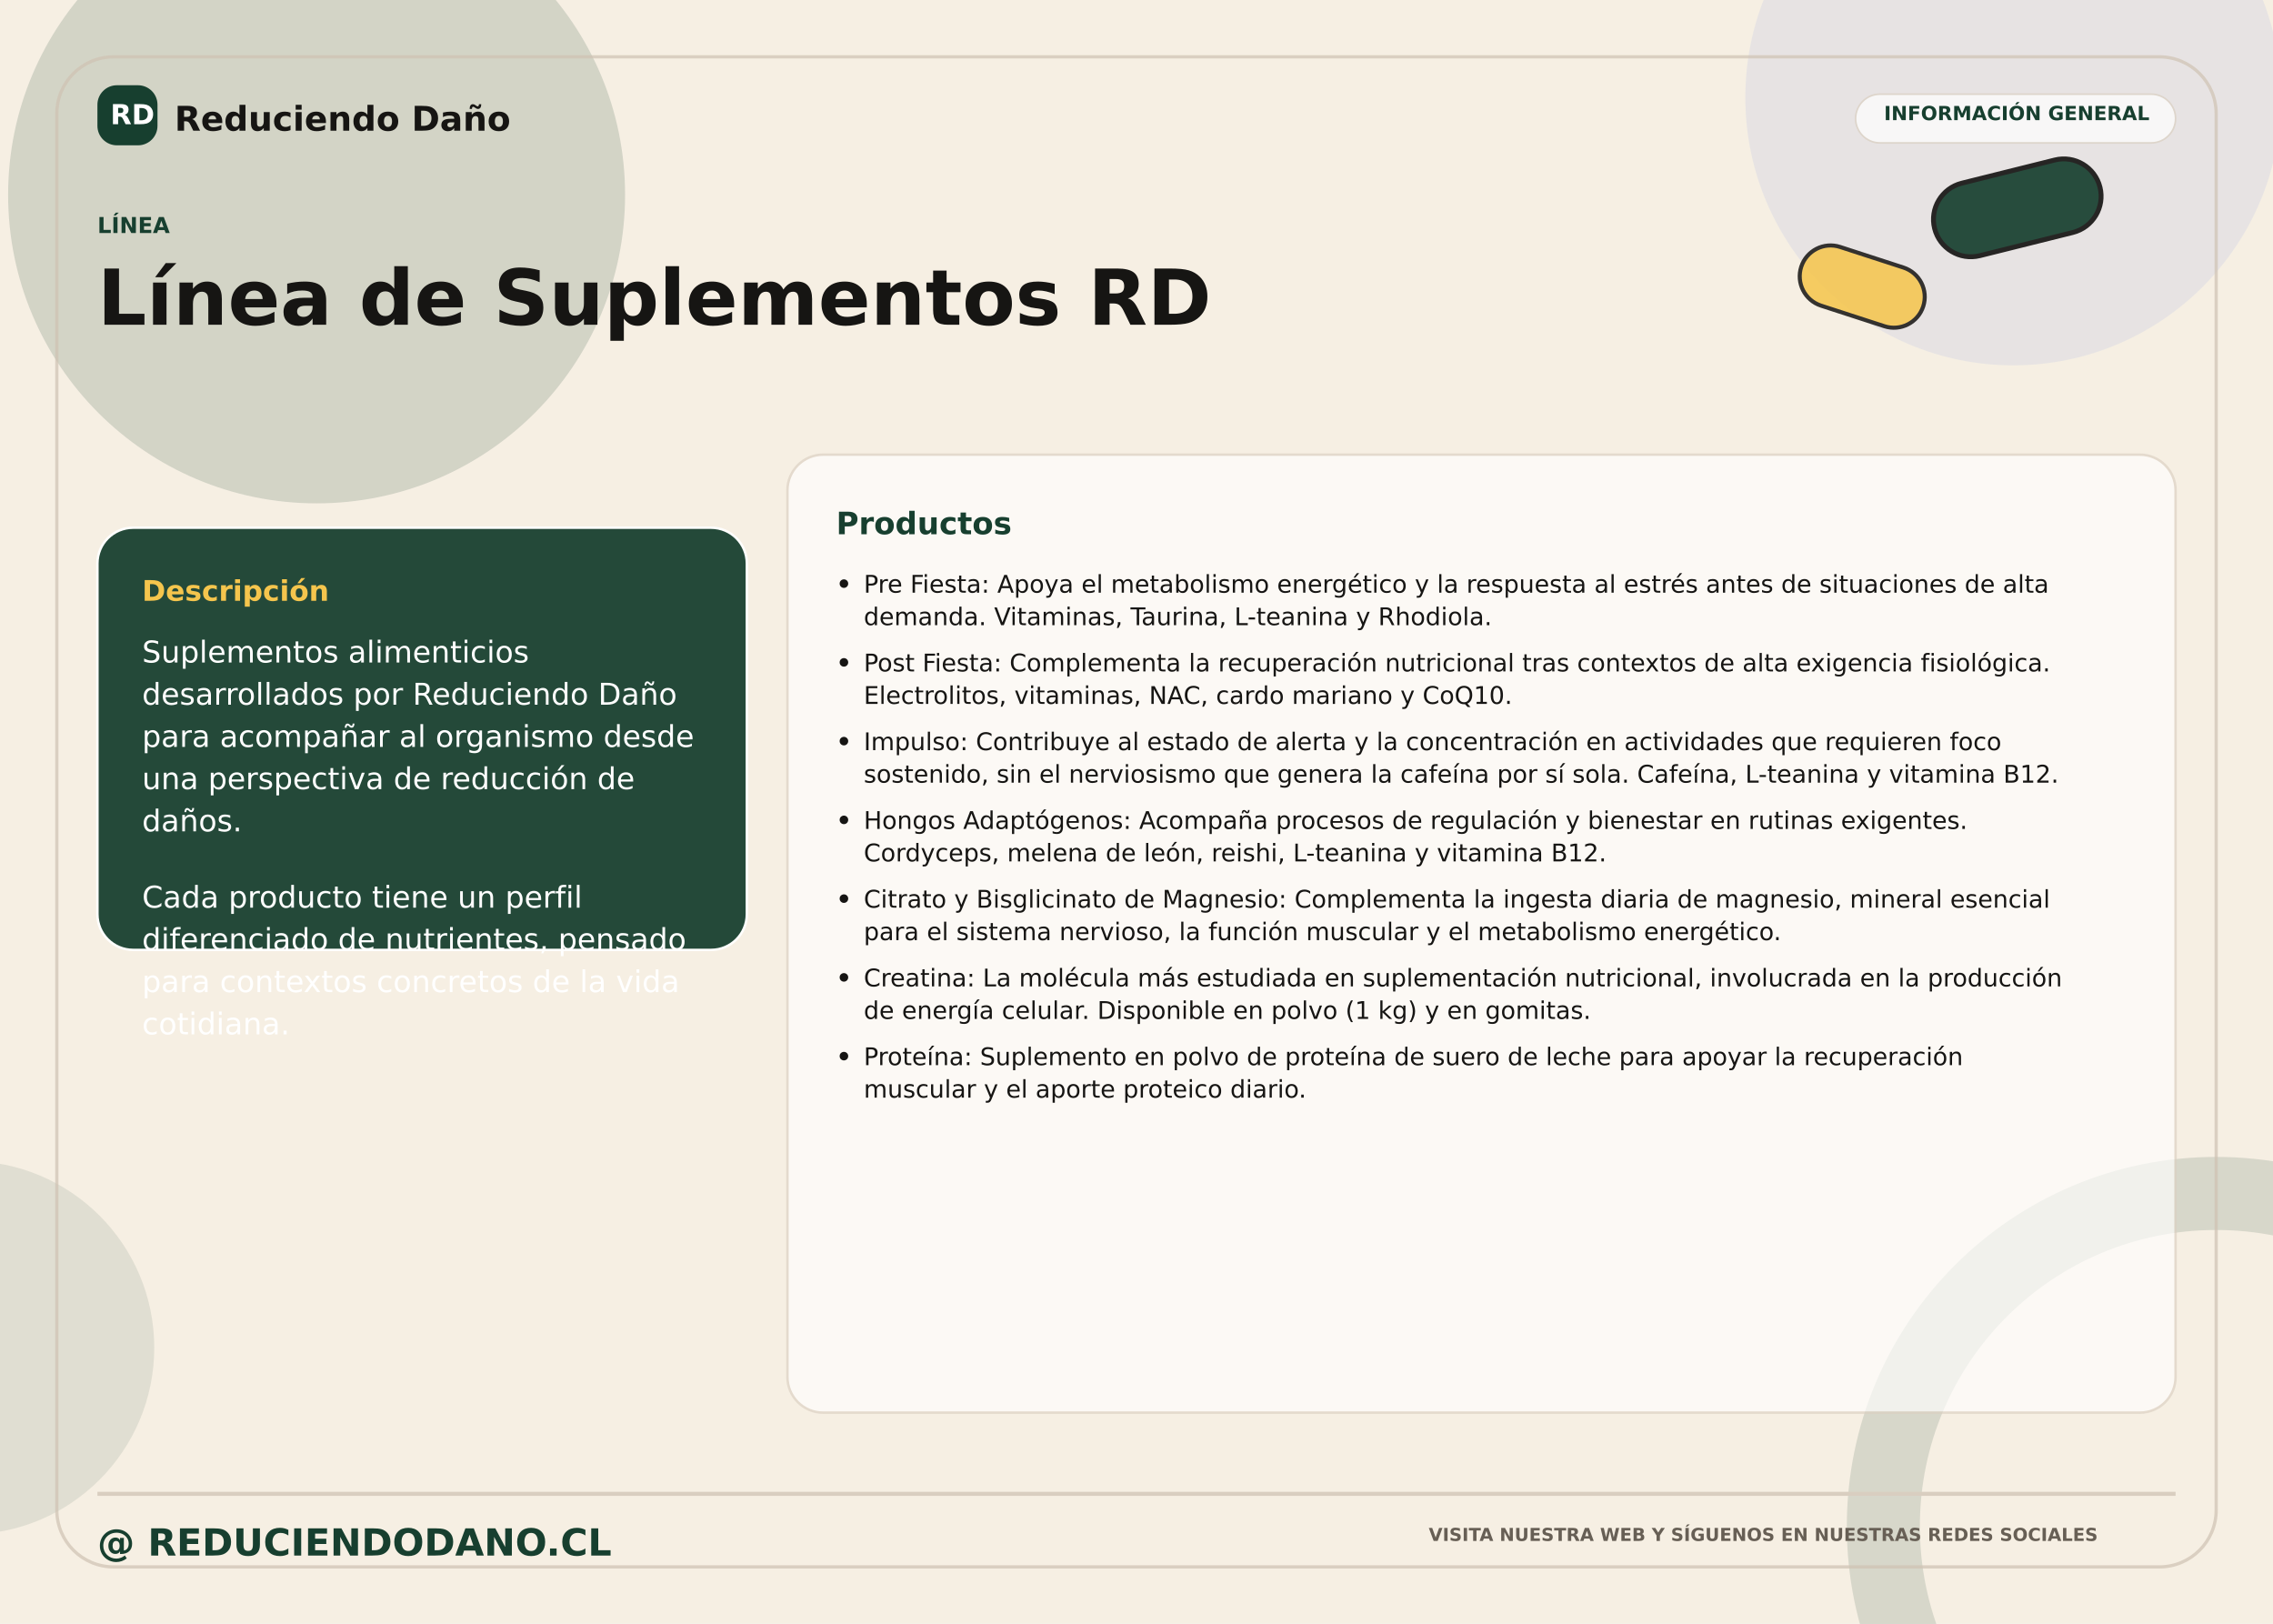
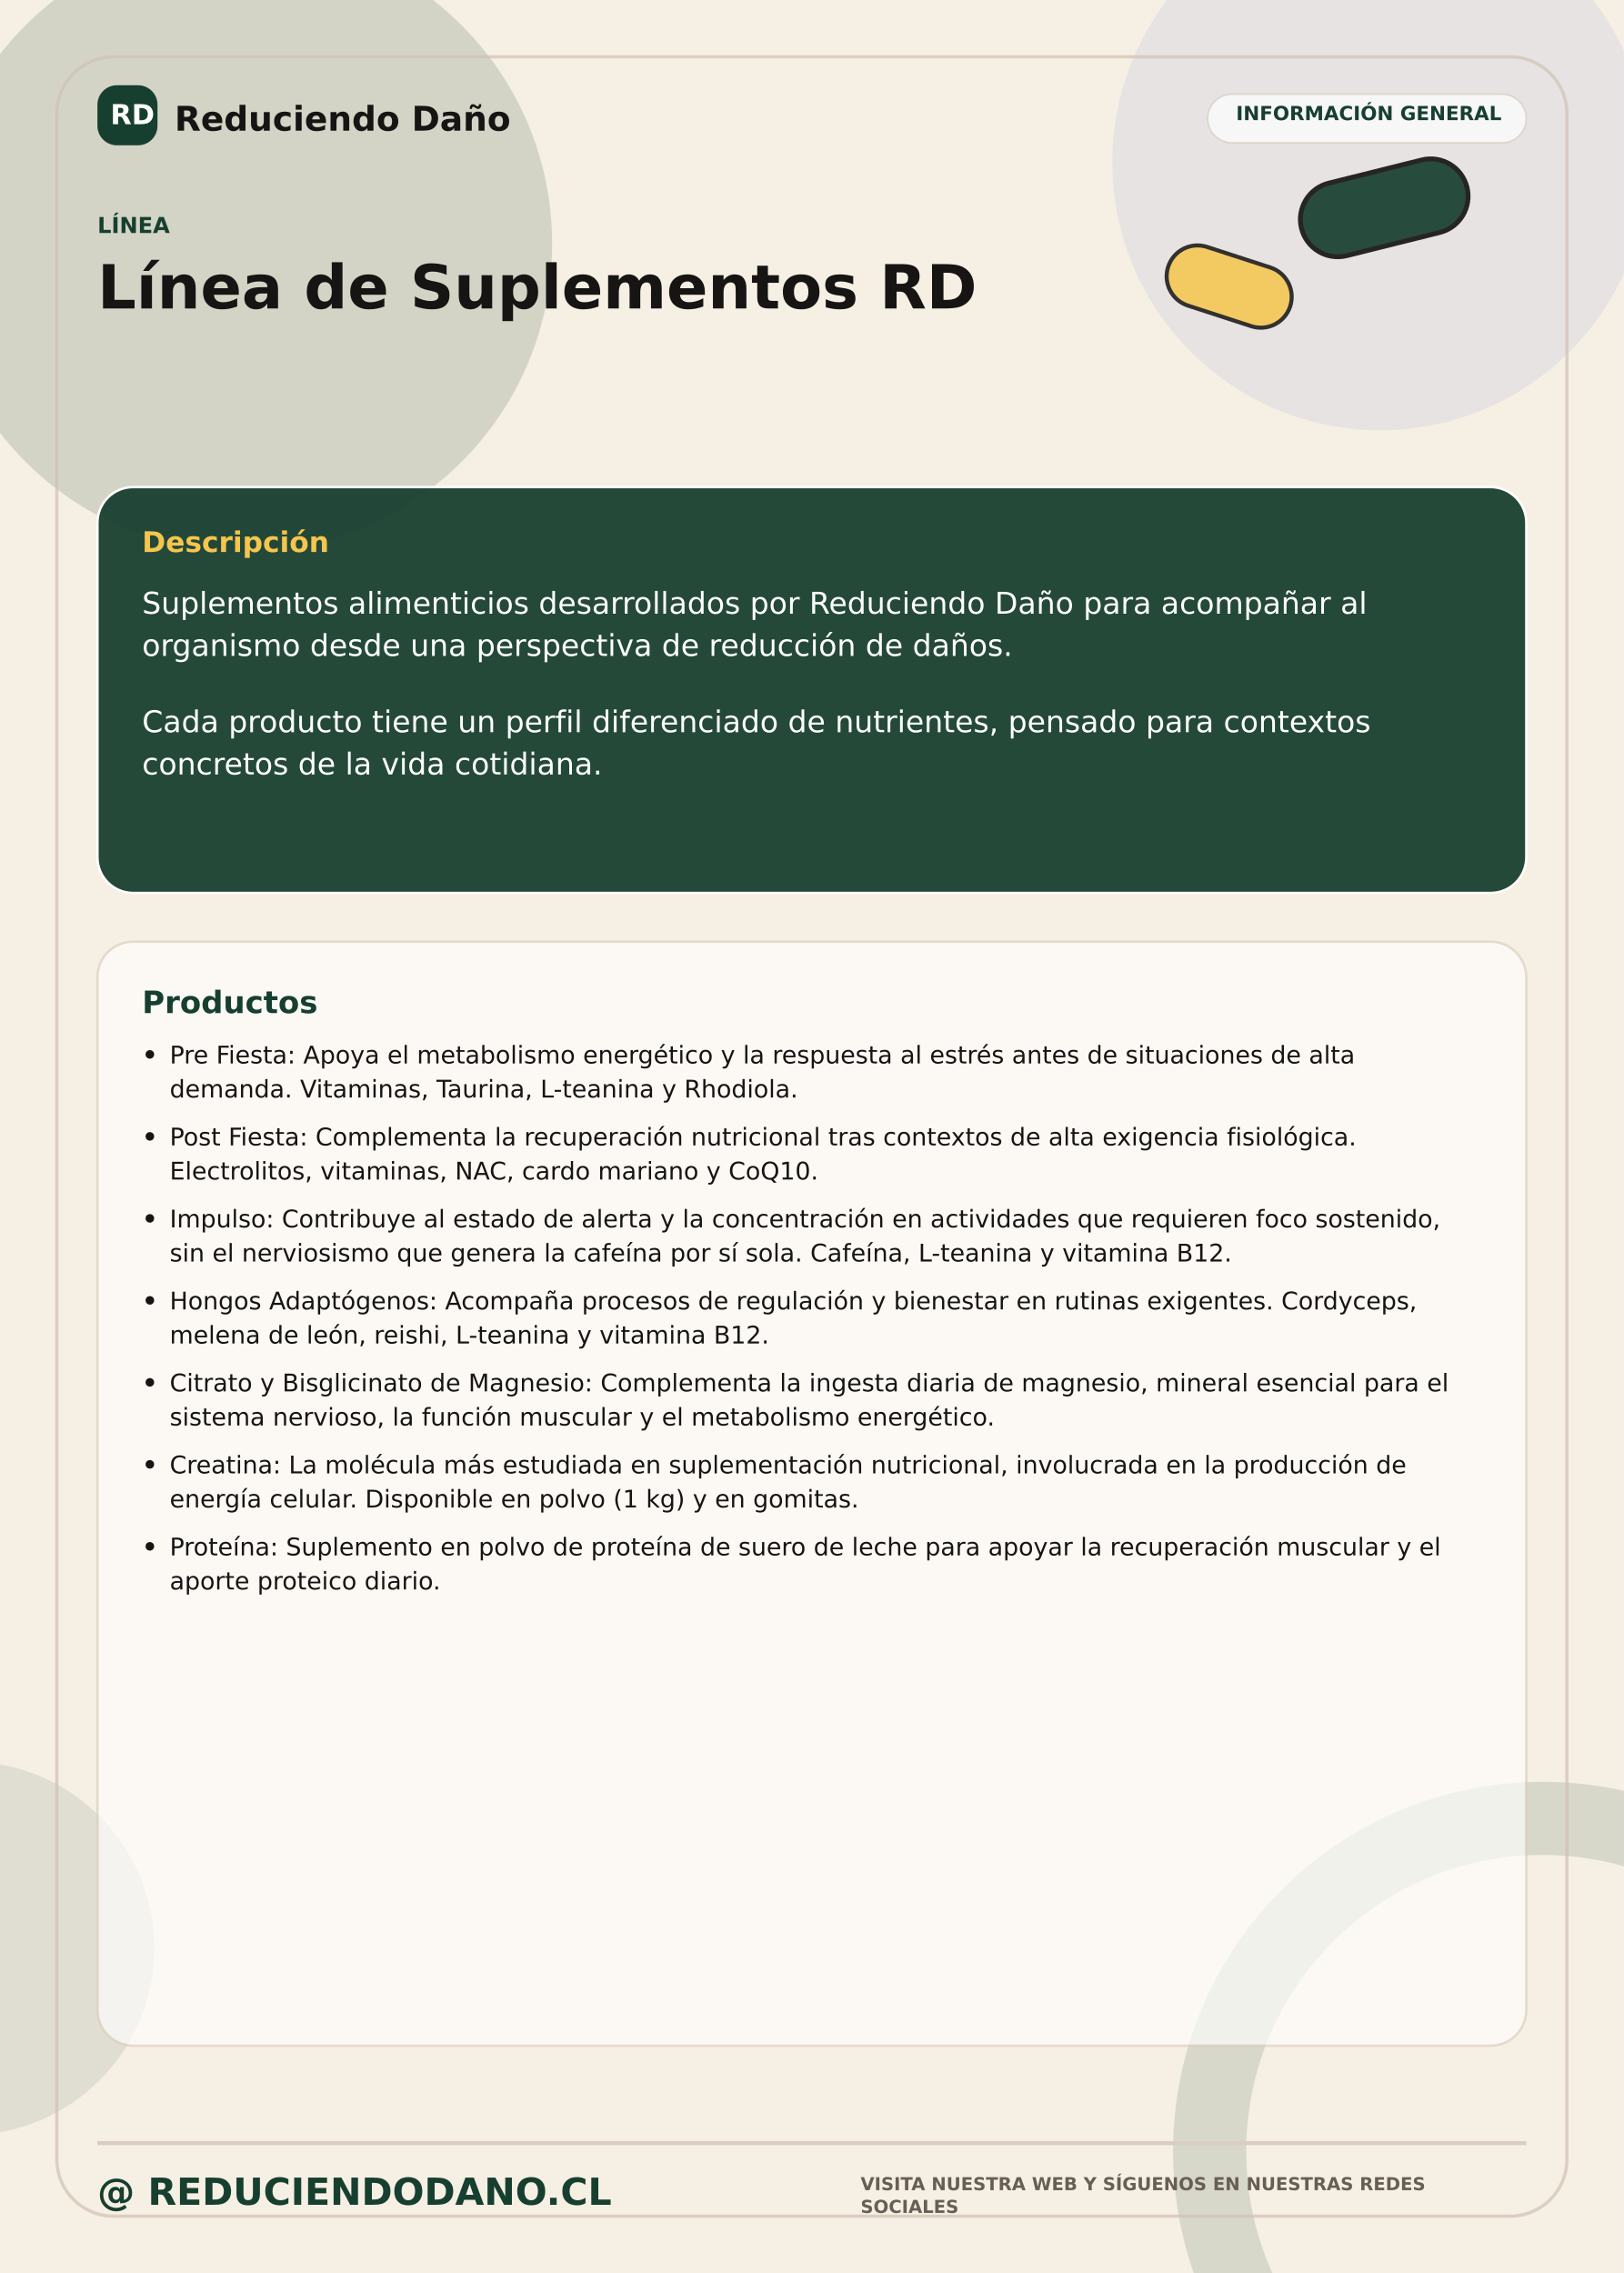
- <svg xmlns="http://www.w3.org/2000/svg" width="2800px" height="2000px" viewBox="0 0 2800 2000">
+ <svg xmlns="http://www.w3.org/2000/svg" width="2000px" height="2800px" viewBox="0 0 2000 2800">
  <g id="fondo_editable">
-     <rect x="0" y="0" width="2800" height="2000" rx="0" fill="#F6EFE3" />
-     <circle cx="390" cy="240" r="380" fill="#173F2F" opacity=".16" />
-     <circle cx="2480" cy="120" r="330" fill="#315EE8" opacity=".08" />
-     <circle cx="2730" cy="1880" r="410" fill="none" stroke="#173F2F" stroke-width="90" opacity=".14" />
-     <circle cx="-40" cy="1660" r="230" fill="#173F2F" opacity=".10" />
+     <rect x="0" y="0" width="2000" height="2800" rx="0" fill="#F6EFE3" />
+     <circle cx="300" cy="300" r="380" fill="#173F2F" opacity=".16" />
+     <circle cx="1700" cy="200" r="330" fill="#315EE8" opacity=".08" />
+     <circle cx="1900" cy="2650" r="410" fill="none" stroke="#173F2F" stroke-width="90" opacity=".14" />
+     <circle cx="-40" cy="2400" r="230" fill="#173F2F" opacity=".10" />
  </g>
  <g id="marco_y_decoracion_editable">
-     <rect x="70" y="70" width="2660" height="1860" rx="70" fill="none" stroke="#CFC2B2" stroke-width="4" opacity=".7" />
-     <rect x="2380" y="210" width="210" height="92" rx="46" fill="#173F2F" stroke="#161513" stroke-width="6" transform="rotate(-14 2485 256)" opacity=".92" />
-     <rect x="2215" y="315" width="158" height="76" rx="38" fill="#F5C54D" stroke="#161513" stroke-width="5" transform="rotate(18 2294 353)" opacity=".86" />
+     <rect x="70" y="70" width="1860" height="2660" rx="70" fill="none" stroke="#CFC2B2" stroke-width="4" opacity=".7" />
+     <rect x="1600" y="210" width="210" height="92" rx="46" fill="#173F2F" stroke="#161513" stroke-width="6" transform="rotate(-14 1705 256)" opacity=".92" />
+     <rect x="1435" y="315" width="158" height="76" rx="38" fill="#F5C54D" stroke="#161513" stroke-width="5" transform="rotate(18 1514 353)" opacity=".86" />
  </g>
  <g id="header_marca">
    <rect x="120" y="105" width="74" height="74" rx="24" fill="#173F2F" />
    <text class="txt" x="136" y="153" fill="#FFFFFF" font-family="DejaVu Sans, Arial, Helvetica, sans-serif" font-size="34" font-weight="700">RD</text>
    <text class="txt" x="215" y="161" fill="#161513" font-family="DejaVu Sans, Arial, Helvetica, sans-serif" font-size="42" font-weight="700">Reduciendo Daño</text>
-     <rect x="2285.805" y="116" width="394.195" height="60" rx="30" fill="#FFFFFF" stroke="#D9CEC0" stroke-width="2" opacity=".7" />
-     <text class="txt" x="2320.805" y="148" fill="#173F2F" font-family="DejaVu Sans, Arial, Helvetica, sans-serif" font-size="24" font-weight="700">INFORMACIÓN GENERAL</text>
+     <rect x="1487.44" y="116" width="392.56" height="60" rx="30" fill="#FFFFFF" stroke="#D9CEC0" stroke-width="2" opacity=".7" />
+     <text class="txt" x="1522.44" y="148" fill="#173F2F" font-family="DejaVu Sans, Arial, Helvetica, sans-serif" font-size="24" font-weight="700">INFORMACIÓN GENERAL</text>
  </g>
  <g id="titulo">
    <text class="txt" x="120" y="287" fill="#173F2F" font-family="DejaVu Sans, Arial, Helvetica, sans-serif" font-size="27" font-weight="700">LÍNEA</text>
-     <text class="txt" x="120" y="400" fill="#161513" font-family="DejaVu Sans, Arial, Helvetica, sans-serif" font-size="95" font-weight="700">Línea de Suplementos RD</text>
+     <text class="txt" x="120" y="380" fill="#161513" font-family="DejaVu Sans, Arial, Helvetica, sans-serif" font-size="75" font-weight="700">Línea de Suplementos RD</text>
  </g>
  <g id="cajas_editables">
-     <rect x="120" y="650" width="800" height="520" rx="44" fill="#173F2F" stroke="#FFFFFF" stroke-width="3" opacity=".94" />
-     <rect x="970" y="560" width="1710" height="1180" rx="44" fill="#FFFFFF" stroke="#D9CEC0" stroke-width="3" opacity=".64" />
+     <rect x="120" y="600" width="1760" height="500" rx="44" fill="#173F2F" stroke="#FFFFFF" stroke-width="3" opacity=".94" />
+     <rect x="120" y="1160" width="1760" height="1360" rx="44" fill="#FFFFFF" stroke="#D9CEC0" stroke-width="3" opacity=".64" />
  </g>
  <g id="contenido_texto">
-     <text class="txt" x="175" y="740" fill="#F5C54D" font-family="DejaVu Sans, Arial, Helvetica, sans-serif" font-size="35" font-weight="700">Descripción</text>
-     <text class="txt" x="175" y="816" fill="#FFFFFF" font-family="DejaVu Sans, Arial, Helvetica, sans-serif" font-size="37" font-weight="400">Suplementos alimenticios</text>
-     <text class="txt" x="175" y="868" fill="#FFFFFF" font-family="DejaVu Sans, Arial, Helvetica, sans-serif" font-size="37" font-weight="400">desarrollados por Reduciendo Daño</text>
-     <text class="txt" x="175" y="920" fill="#FFFFFF" font-family="DejaVu Sans, Arial, Helvetica, sans-serif" font-size="37" font-weight="400">para acompañar al organismo desde</text>
-     <text class="txt" x="175" y="972" fill="#FFFFFF" font-family="DejaVu Sans, Arial, Helvetica, sans-serif" font-size="37" font-weight="400">una perspectiva de reducción de</text>
-     <text class="txt" x="175" y="1024" fill="#FFFFFF" font-family="DejaVu Sans, Arial, Helvetica, sans-serif" font-size="37" font-weight="400">daños.</text>
-     <text class="txt" x="175" y="1118" fill="#FFFFFF" font-family="DejaVu Sans, Arial, Helvetica, sans-serif" font-size="37" font-weight="400">Cada producto tiene un perfil</text>
-     <text class="txt" x="175" y="1170" fill="#FFFFFF" font-family="DejaVu Sans, Arial, Helvetica, sans-serif" font-size="37" font-weight="400">diferenciado de nutrientes, pensado</text>
-     <text class="txt" x="175" y="1222" fill="#FFFFFF" font-family="DejaVu Sans, Arial, Helvetica, sans-serif" font-size="37" font-weight="400">para contextos concretos de la vida</text>
-     <text class="txt" x="175" y="1274" fill="#FFFFFF" font-family="DejaVu Sans, Arial, Helvetica, sans-serif" font-size="37" font-weight="400">cotidiana.</text>
-     <text class="txt" x="1030" y="658" fill="#173F2F" font-family="DejaVu Sans, Arial, Helvetica, sans-serif" font-size="38" font-weight="700">Productos</text>
-     <text x="1030" y="730" fill="#161513" font-family="DejaVu Sans, Arial, Helvetica, sans-serif" font-size="30" font-weight="700">•</text>
-     <text class="txt" x="1064" y="730" fill="#161513" font-family="DejaVu Sans, Arial, Helvetica, sans-serif" font-size="30" font-weight="400">Pre Fiesta: Apoya el metabolismo energético y la respuesta al estrés antes de situaciones de alta</text>
-     <text class="txt" x="1064" y="770" fill="#161513" font-family="DejaVu Sans, Arial, Helvetica, sans-serif" font-size="30" font-weight="400">demanda. Vitaminas, Taurina, L-teanina y Rhodiola.</text>
-     <text x="1030" y="827" fill="#161513" font-family="DejaVu Sans, Arial, Helvetica, sans-serif" font-size="30" font-weight="700">•</text>
-     <text class="txt" x="1064" y="827" fill="#161513" font-family="DejaVu Sans, Arial, Helvetica, sans-serif" font-size="30" font-weight="400">Post Fiesta: Complementa la recuperación nutricional tras contextos de alta exigencia fisiológica.</text>
-     <text class="txt" x="1064" y="867" fill="#161513" font-family="DejaVu Sans, Arial, Helvetica, sans-serif" font-size="30" font-weight="400">Electrolitos, vitaminas, NAC, cardo mariano y CoQ10.</text>
-     <text x="1030" y="924" fill="#161513" font-family="DejaVu Sans, Arial, Helvetica, sans-serif" font-size="30" font-weight="700">•</text>
-     <text class="txt" x="1064" y="924" fill="#161513" font-family="DejaVu Sans, Arial, Helvetica, sans-serif" font-size="30" font-weight="400">Impulso: Contribuye al estado de alerta y la concentración en actividades que requieren foco</text>
-     <text class="txt" x="1064" y="964" fill="#161513" font-family="DejaVu Sans, Arial, Helvetica, sans-serif" font-size="30" font-weight="400">sostenido, sin el nerviosismo que genera la cafeína por sí sola. Cafeína, L-teanina y vitamina B12.</text>
-     <text x="1030" y="1021" fill="#161513" font-family="DejaVu Sans, Arial, Helvetica, sans-serif" font-size="30" font-weight="700">•</text>
-     <text class="txt" x="1064" y="1021" fill="#161513" font-family="DejaVu Sans, Arial, Helvetica, sans-serif" font-size="30" font-weight="400">Hongos Adaptógenos: Acompaña procesos de regulación y bienestar en rutinas exigentes.</text>
-     <text class="txt" x="1064" y="1061" fill="#161513" font-family="DejaVu Sans, Arial, Helvetica, sans-serif" font-size="30" font-weight="400">Cordyceps, melena de león, reishi, L-teanina y vitamina B12.</text>
-     <text x="1030" y="1118" fill="#161513" font-family="DejaVu Sans, Arial, Helvetica, sans-serif" font-size="30" font-weight="700">•</text>
-     <text class="txt" x="1064" y="1118" fill="#161513" font-family="DejaVu Sans, Arial, Helvetica, sans-serif" font-size="30" font-weight="400">Citrato y Bisglicinato de Magnesio: Complementa la ingesta diaria de magnesio, mineral esencial</text>
-     <text class="txt" x="1064" y="1158" fill="#161513" font-family="DejaVu Sans, Arial, Helvetica, sans-serif" font-size="30" font-weight="400">para el sistema nervioso, la función muscular y el metabolismo energético.</text>
-     <text x="1030" y="1215" fill="#161513" font-family="DejaVu Sans, Arial, Helvetica, sans-serif" font-size="30" font-weight="700">•</text>
-     <text class="txt" x="1064" y="1215" fill="#161513" font-family="DejaVu Sans, Arial, Helvetica, sans-serif" font-size="30" font-weight="400">Creatina: La molécula más estudiada en suplementación nutricional, involucrada en la producción</text>
-     <text class="txt" x="1064" y="1255" fill="#161513" font-family="DejaVu Sans, Arial, Helvetica, sans-serif" font-size="30" font-weight="400">de energía celular. Disponible en polvo (1 kg) y en gomitas.</text>
-     <text x="1030" y="1312" fill="#161513" font-family="DejaVu Sans, Arial, Helvetica, sans-serif" font-size="30" font-weight="700">•</text>
-     <text class="txt" x="1064" y="1312" fill="#161513" font-family="DejaVu Sans, Arial, Helvetica, sans-serif" font-size="30" font-weight="400">Proteína: Suplemento en polvo de proteína de suero de leche para apoyar la recuperación</text>
-     <text class="txt" x="1064" y="1352" fill="#161513" font-family="DejaVu Sans, Arial, Helvetica, sans-serif" font-size="30" font-weight="400">muscular y el aporte proteico diario.</text>
+     <text class="txt" x="175" y="680" fill="#F5C54D" font-family="DejaVu Sans, Arial, Helvetica, sans-serif" font-size="35" font-weight="700">Descripción</text>
+     <text class="txt" x="175" y="756" fill="#FFFFFF" font-family="DejaVu Sans, Arial, Helvetica, sans-serif" font-size="37" font-weight="400">Suplementos alimenticios desarrollados por Reduciendo Daño para acompañar al</text>
+     <text class="txt" x="175" y="808" fill="#FFFFFF" font-family="DejaVu Sans, Arial, Helvetica, sans-serif" font-size="37" font-weight="400">organismo desde una perspectiva de reducción de daños.</text>
+     <text class="txt" x="175" y="902" fill="#FFFFFF" font-family="DejaVu Sans, Arial, Helvetica, sans-serif" font-size="37" font-weight="400">Cada producto tiene un perfil diferenciado de nutrientes, pensado para contextos</text>
+     <text class="txt" x="175" y="954" fill="#FFFFFF" font-family="DejaVu Sans, Arial, Helvetica, sans-serif" font-size="37" font-weight="400">concretos de la vida cotidiana.</text>
+     <text class="txt" x="175" y="1248" fill="#173F2F" font-family="DejaVu Sans, Arial, Helvetica, sans-serif" font-size="38" font-weight="700">Productos</text>
+     <text x="175" y="1310" fill="#161513" font-family="DejaVu Sans, Arial, Helvetica, sans-serif" font-size="30" font-weight="700">•</text>
+     <text class="txt" x="209" y="1310" fill="#161513" font-family="DejaVu Sans, Arial, Helvetica, sans-serif" font-size="30" font-weight="400">Pre Fiesta: Apoya el metabolismo energético y la respuesta al estrés antes de situaciones de alta</text>
+     <text class="txt" x="209" y="1352" fill="#161513" font-family="DejaVu Sans, Arial, Helvetica, sans-serif" font-size="30" font-weight="400">demanda. Vitaminas, Taurina, L-teanina y Rhodiola.</text>
+     <text x="175" y="1411" fill="#161513" font-family="DejaVu Sans, Arial, Helvetica, sans-serif" font-size="30" font-weight="700">•</text>
+     <text class="txt" x="209" y="1411" fill="#161513" font-family="DejaVu Sans, Arial, Helvetica, sans-serif" font-size="30" font-weight="400">Post Fiesta: Complementa la recuperación nutricional tras contextos de alta exigencia fisiológica.</text>
+     <text class="txt" x="209" y="1453" fill="#161513" font-family="DejaVu Sans, Arial, Helvetica, sans-serif" font-size="30" font-weight="400">Electrolitos, vitaminas, NAC, cardo mariano y CoQ10.</text>
+     <text x="175" y="1512" fill="#161513" font-family="DejaVu Sans, Arial, Helvetica, sans-serif" font-size="30" font-weight="700">•</text>
+     <text class="txt" x="209" y="1512" fill="#161513" font-family="DejaVu Sans, Arial, Helvetica, sans-serif" font-size="30" font-weight="400">Impulso: Contribuye al estado de alerta y la concentración en actividades que requieren foco sostenido,</text>
+     <text class="txt" x="209" y="1554" fill="#161513" font-family="DejaVu Sans, Arial, Helvetica, sans-serif" font-size="30" font-weight="400">sin el nerviosismo que genera la cafeína por sí sola. Cafeína, L-teanina y vitamina B12.</text>
+     <text x="175" y="1613" fill="#161513" font-family="DejaVu Sans, Arial, Helvetica, sans-serif" font-size="30" font-weight="700">•</text>
+     <text class="txt" x="209" y="1613" fill="#161513" font-family="DejaVu Sans, Arial, Helvetica, sans-serif" font-size="30" font-weight="400">Hongos Adaptógenos: Acompaña procesos de regulación y bienestar en rutinas exigentes. Cordyceps,</text>
+     <text class="txt" x="209" y="1655" fill="#161513" font-family="DejaVu Sans, Arial, Helvetica, sans-serif" font-size="30" font-weight="400">melena de león, reishi, L-teanina y vitamina B12.</text>
+     <text x="175" y="1714" fill="#161513" font-family="DejaVu Sans, Arial, Helvetica, sans-serif" font-size="30" font-weight="700">•</text>
+     <text class="txt" x="209" y="1714" fill="#161513" font-family="DejaVu Sans, Arial, Helvetica, sans-serif" font-size="30" font-weight="400">Citrato y Bisglicinato de Magnesio: Complementa la ingesta diaria de magnesio, mineral esencial para el</text>
+     <text class="txt" x="209" y="1756" fill="#161513" font-family="DejaVu Sans, Arial, Helvetica, sans-serif" font-size="30" font-weight="400">sistema nervioso, la función muscular y el metabolismo energético.</text>
+     <text x="175" y="1815" fill="#161513" font-family="DejaVu Sans, Arial, Helvetica, sans-serif" font-size="30" font-weight="700">•</text>
+     <text class="txt" x="209" y="1815" fill="#161513" font-family="DejaVu Sans, Arial, Helvetica, sans-serif" font-size="30" font-weight="400">Creatina: La molécula más estudiada en suplementación nutricional, involucrada en la producción de</text>
+     <text class="txt" x="209" y="1857" fill="#161513" font-family="DejaVu Sans, Arial, Helvetica, sans-serif" font-size="30" font-weight="400">energía celular. Disponible en polvo (1 kg) y en gomitas.</text>
+     <text x="175" y="1916" fill="#161513" font-family="DejaVu Sans, Arial, Helvetica, sans-serif" font-size="30" font-weight="700">•</text>
+     <text class="txt" x="209" y="1916" fill="#161513" font-family="DejaVu Sans, Arial, Helvetica, sans-serif" font-size="30" font-weight="400">Proteína: Suplemento en polvo de proteína de suero de leche para apoyar la recuperación muscular y el</text>
+     <text class="txt" x="209" y="1958" fill="#161513" font-family="DejaVu Sans, Arial, Helvetica, sans-serif" font-size="30" font-weight="400">aporte proteico diario.</text>
  </g>
  <g id="footer">
-     <line x1="120" y1="1840" x2="2680" y2="1840" stroke="#D9CEC0" stroke-width="5" />
-     <text class="txt" x="120" y="1916" fill="#173F2F" font-family="DejaVu Sans, Arial, Helvetica, sans-serif" font-size="46" font-weight="700">@ REDUCIENDODANO.CL</text>
-     <text class="txt" x="1760" y="1898" fill="#675F55" font-family="DejaVu Sans, Arial, Helvetica, sans-serif" font-size="22" font-weight="700">VISITA NUESTRA WEB Y SÍGUENOS EN NUESTRAS REDES SOCIALES</text>
+     <line x1="120" y1="2640" x2="1880" y2="2640" stroke="#D9CEC0" stroke-width="5" />
+     <text class="txt" x="120" y="2716" fill="#173F2F" font-family="DejaVu Sans, Arial, Helvetica, sans-serif" font-size="46" font-weight="700">@ REDUCIENDODANO.CL</text>
+     <text class="txt" x="1060" y="2698" fill="#675F55" font-family="DejaVu Sans, Arial, Helvetica, sans-serif" font-size="22" font-weight="700">VISITA NUESTRA WEB Y SÍGUENOS EN NUESTRAS REDES</text>
+     <text class="txt" x="1060" y="2726" fill="#675F55" font-family="DejaVu Sans, Arial, Helvetica, sans-serif" font-size="22" font-weight="700">SOCIALES</text>
  </g>
</svg>
